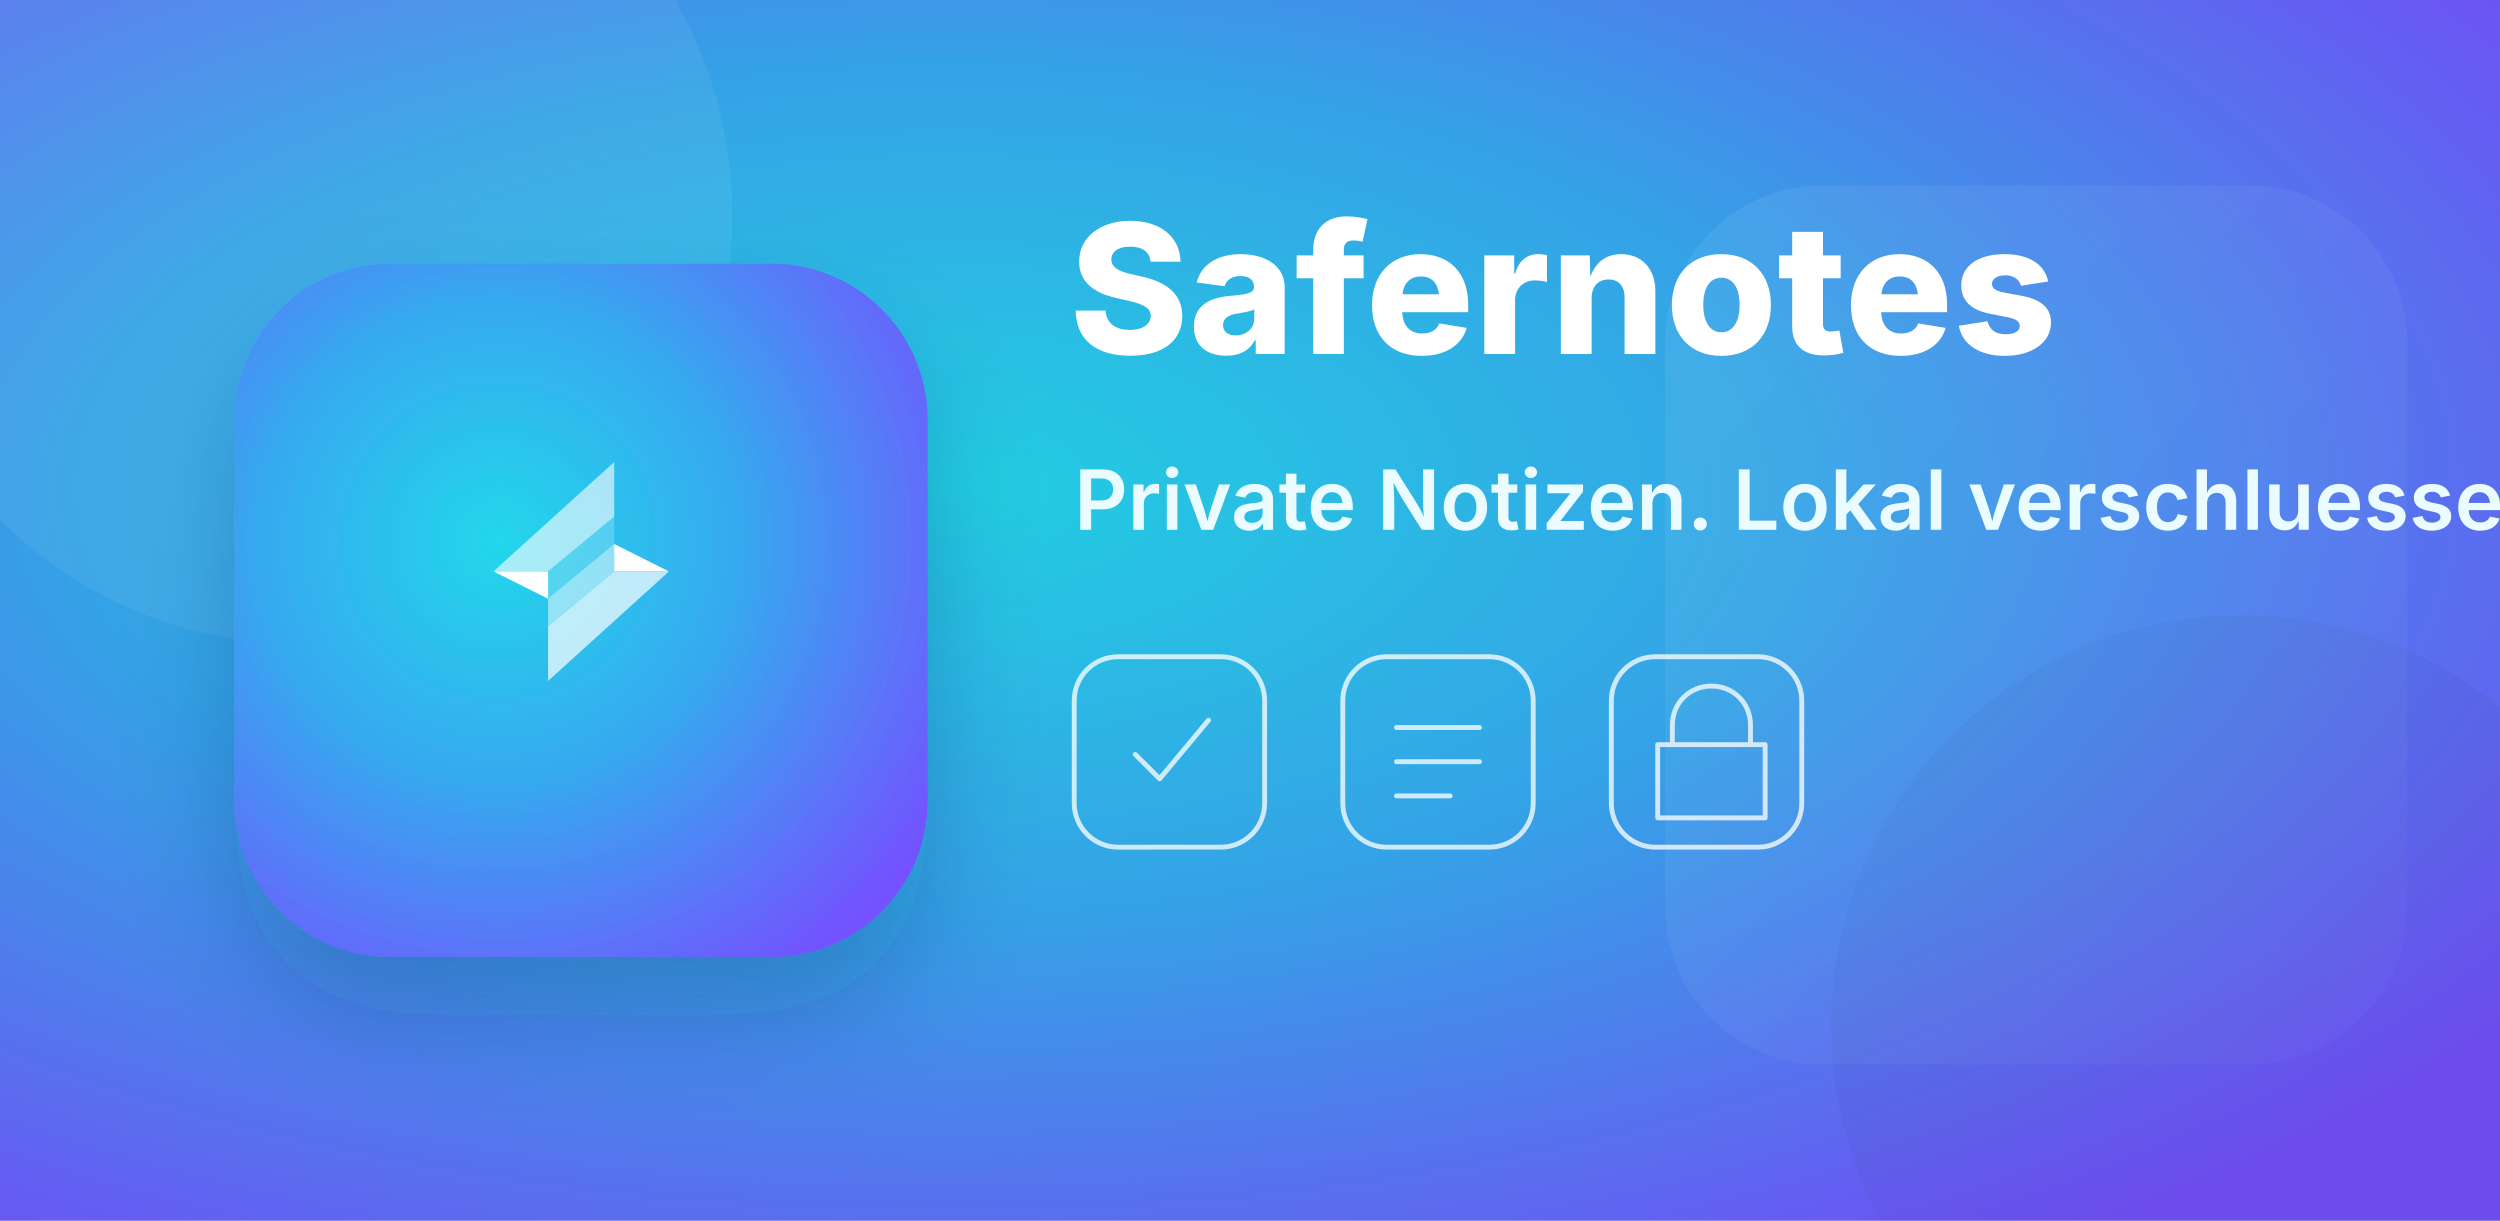
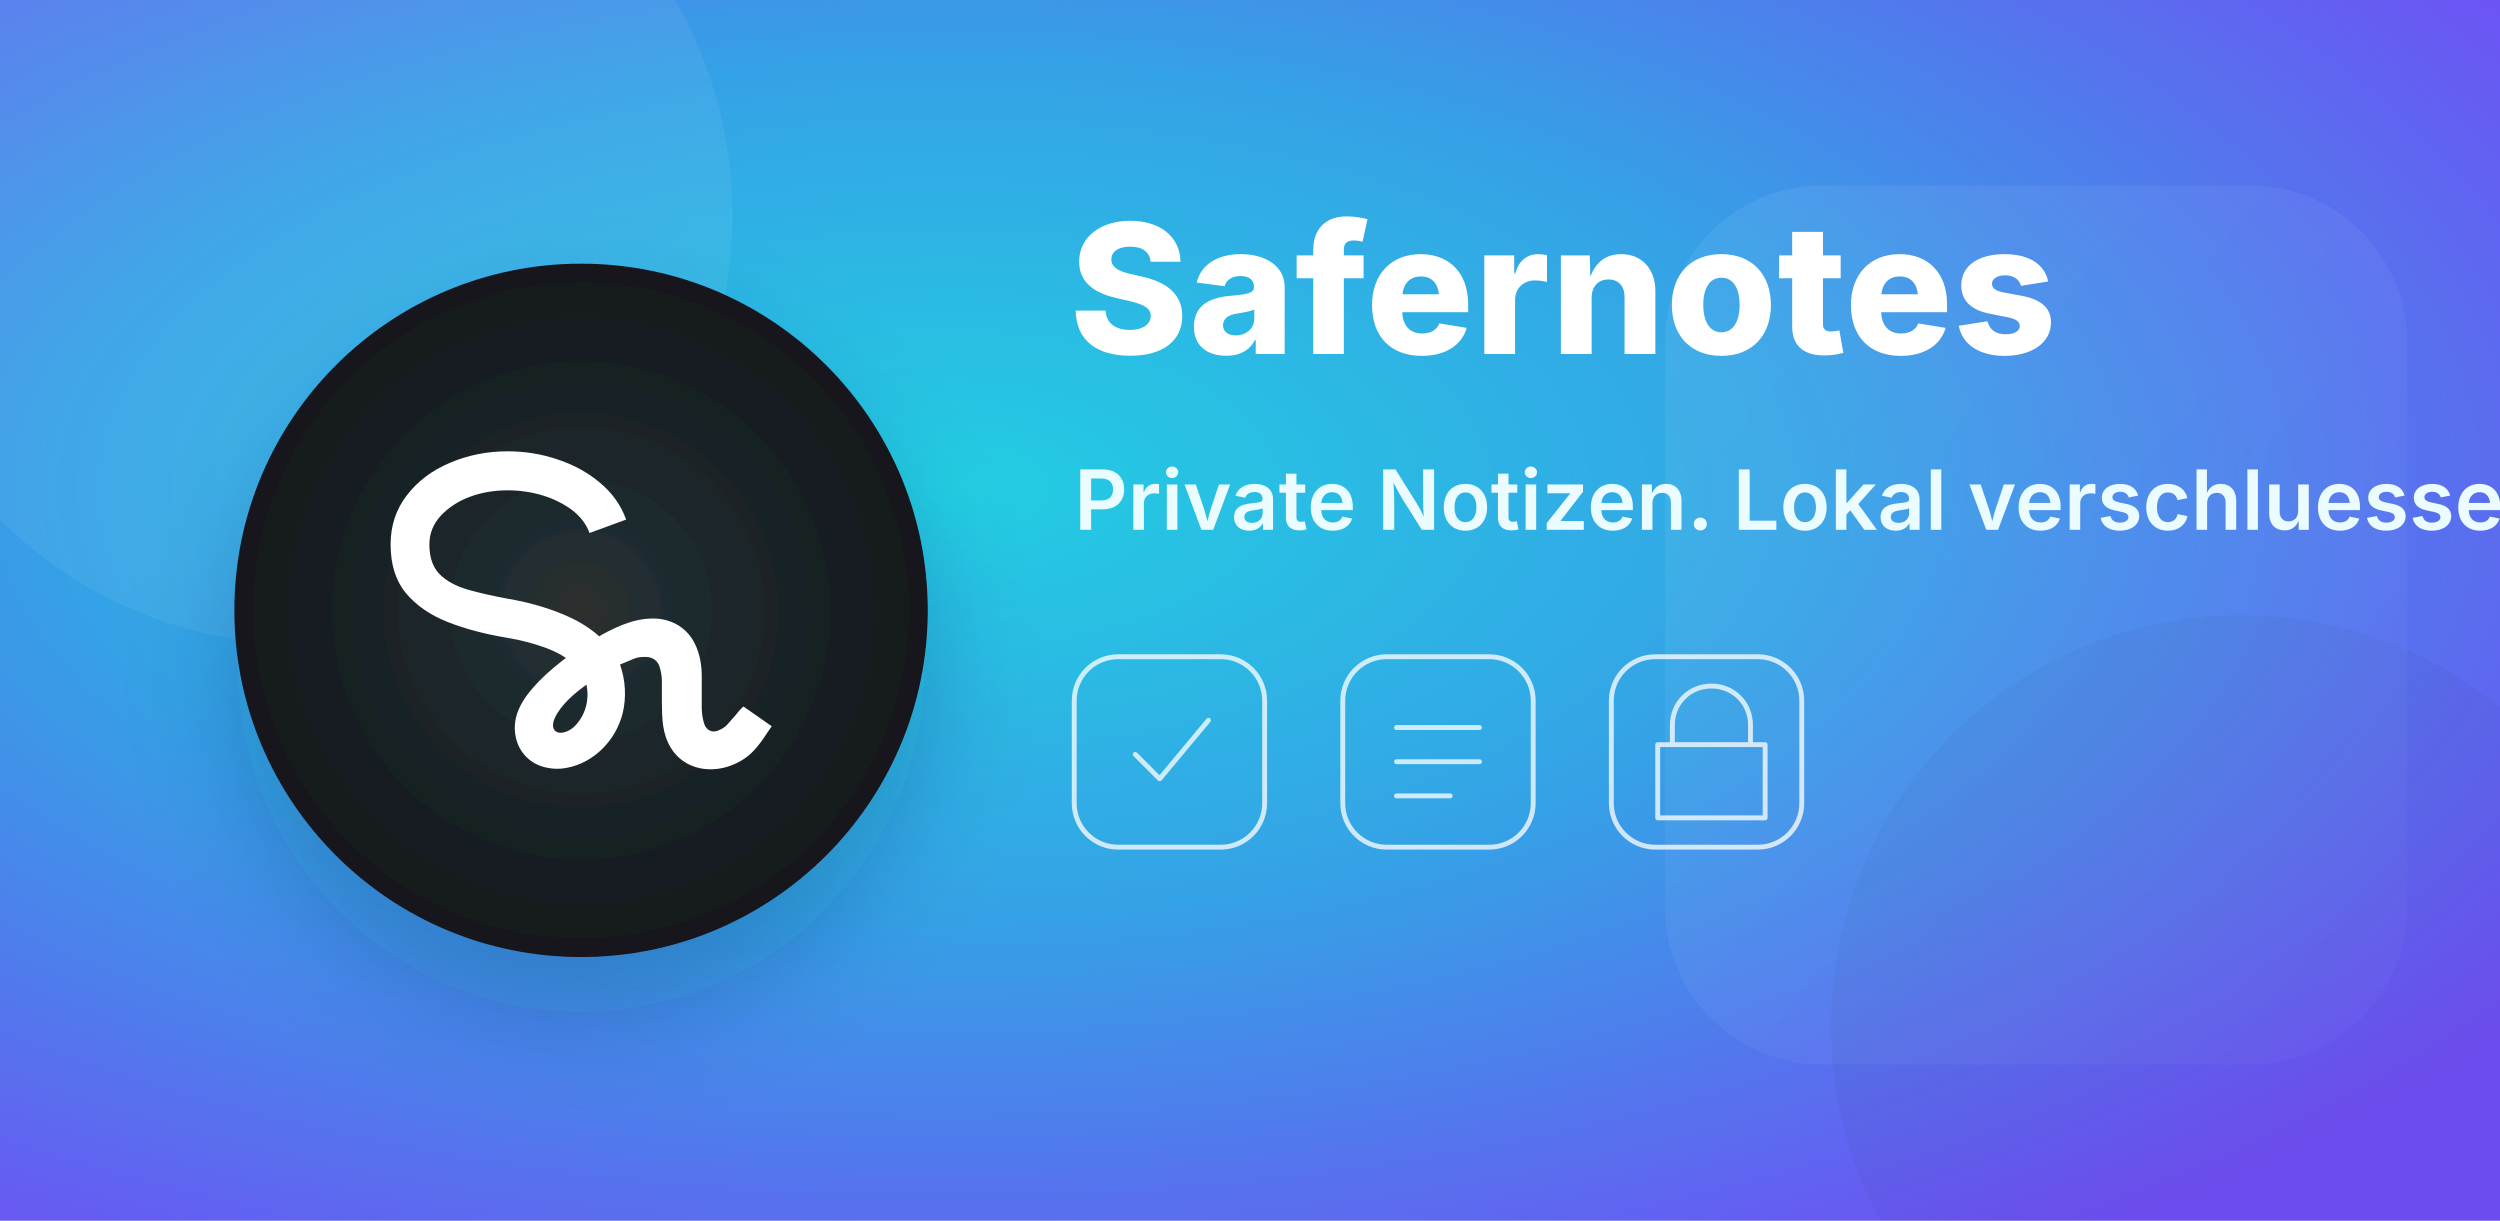
<svg xmlns="http://www.w3.org/2000/svg" width="1024" height="500" viewBox="0 0 1024 500" role="img" aria-labelledby="title desc">
  <defs>
    <radialGradient id="brand-glow" cx="38%" cy="40%" r="76%">
      <stop offset="0%" stop-color="#23d7eb" />
      <stop offset="46%" stop-color="#36a9ef" />
      <stop offset="100%" stop-color="#7451ff" />
+     </radialGradient>
+     <radialGradient id="app-icon" cx="50%" cy="50%" r="58%">
+       <stop offset="0%" stop-color="#2e2d2c" />
+       <stop offset="18%" stop-color="#202d31" />
+       <stop offset="100%" stop-color="#0f1417" />
    </radialGradient>
    <linearGradient id="panel" x1="0%" y1="0%" x2="100%" y2="100%">
      <stop offset="0%" stop-color="#ffffff" stop-opacity="0.22" />
      <stop offset="100%" stop-color="#ffffff" stop-opacity="0.06" />
    </linearGradient>
    <filter id="soft-shadow" x="-40%" y="-40%" width="180%" height="180%">
      <feDropShadow dx="0" dy="24" stdDeviation="22" flood-color="#1a2554" flood-opacity="0.22" />
    </filter>
  </defs>
  <rect width="1024" height="500" fill="url(#brand-glow)" />
  <rect x="0" y="0" width="1024" height="500" fill="#111827" opacity="0.05" />
  <g opacity="0.32">
    <circle cx="124" cy="88" r="176" fill="#ffffff" opacity="0.18" />
    <circle cx="918" cy="420" r="168" fill="#0f172a" opacity="0.14" />
    <path d="M746 76h176c35 0 64 29 64 64v232c0 35-29 64-64 64H746c-35 0-64-29-64-64V140c0-35 29-64 64-64Z" fill="url(#panel)" />
  </g>
  <g transform="translate(96 108)" filter="url(#soft-shadow)">
-     <rect width="284" height="284" rx="64" fill="url(#brand-glow)" />
-     <g transform="translate(63 47) scale(4.94)">
-       <path fill="#ffffff" d="M8.73,16h4.53v2.27" />
-       <path fill="#ffffff" d="M23.27,16h-4.53v-2.27" />
-       <path fill="#ffffff" opacity=".2" d="M13.26,16l5.48-4.53v2.27l-5.48,4.53v-2.27Z" />
-       <path fill="#ffffff" opacity=".5" d="M18.74,16l-5.48,4.53v-2.27s5.48-4.53,5.48-4.53v2.27Z" />
-       <path fill="#ffffff" opacity=".6" d="M8.73,16l10.01-9.07v4.53l-5.48,4.53h-4.53Z" />
-       <path fill="#ffffff" opacity=".7" d="M13.26,25.07v-4.53l5.48-4.53h4.53s-10.01,9.07-10.01,9.07" />
+     <circle cx="142" cy="142" r="142" fill="url(#app-icon)" />
+     <g transform="scale(8.875)" fill="#ffffff">
+       <path d="M15.7,18.51c-.36-.33-.81-.59-1.36-.79-.55-.2-1.13-.35-1.73-.45-1.03-.17-1.95-.41-2.76-.73-.81-.32-1.45-.76-1.93-1.33-.47-.57-.71-1.32-.71-2.25,0-.87.25-1.62.75-2.27.5-.65,1.16-1.15,1.99-1.5.82-.35,1.71-.53,2.66-.53.79,0,1.55.12,2.29.37.74.24,1.4.6,1.96,1.07.57.47.98,1.04,1.22,1.71l-1.69.62c-.14-.4-.41-.75-.79-1.05-.39-.29-.84-.52-1.36-.68-.52-.16-1.07-.24-1.63-.24-.63,0-1.22.1-1.77.31-.55.21-.99.51-1.33.88-.34.38-.51.81-.51,1.31,0,.6.16,1.05.47,1.37.32.32.75.55,1.29.71s1.16.29,1.84.42c.96.16,1.86.42,2.68.77.82.35,1.48.82,1.99,1.4" />
+       <path d="M16.95,17.13c.82-.45,1.7-.83,2.64-.74.52.06.99.28,1.34.67.45.5.63,1.23.64,1.9v1.56c.01.26.04.52.13.76.1.25.34.37.59.28.17-.06.33-.15.46-.29l.38-.43c.26-.34.37-.4.37-.4l1.3.91s-.24.34-.36.53c-.36.52-.7.91-1.28,1.18-1.08.52-2.39.32-3.02-.72-.39-.65-.4-1.32-.41-2.06v-1.01c0-.23-.04-.46-.11-.68-.09-.27-.32-.43-.6-.44-.2,0-.39,0-.57.08l-.65.27c.25.73.3,1.5.12,2.25-.31,1.24-1.32,2.29-2.59,2.52-.37.07-.72.05-1.08-.05-.66-.19-1.14-.72-1.27-1.4-.2-1.02.4-1.85,1.09-2.56.43-.44.89-.81,1.4-1.19M14.71,21.36c.02.2.18.3.37.29.26-.02.5-.16.68-.36.46-.5.63-1.19.49-1.86-.56.4-1.16.91-1.46,1.53-.05.13-.1.26-.08.41Z" />
    </g>
  </g>
  <g transform="translate(438 145)">
    <text x="0" y="0" fill="#ffffff" font-family="Inter, SF Pro Display, Arial, sans-serif" font-size="74" font-weight="800">Safernotes</text>
    <text x="2" y="72" fill="#eafcff" font-family="Inter, SF Pro Text, Arial, sans-serif" font-size="34" font-weight="600">Private Notizen. Lokal verschluesselt.</text>
    <g transform="translate(2 124)" fill="none" stroke="#ffffff" stroke-width="2" opacity="0.76">
      <rect x="0" y="0" width="78" height="78" rx="18" />
      <path d="M25 40l10 10 20-24" stroke-linecap="round" stroke-linejoin="round" />
      <rect x="110" y="0" width="78" height="78" rx="18" />
      <path d="M132 43h34M132 29h34M132 57h22" stroke-linecap="round" />
      <rect x="220" y="0" width="78" height="78" rx="18" />
      <path d="M245 36v-8c0-9 7-16 16-16s16 7 16 16v8M239 36h44v30h-44z" stroke-linejoin="round" />
    </g>
  </g>
</svg>
